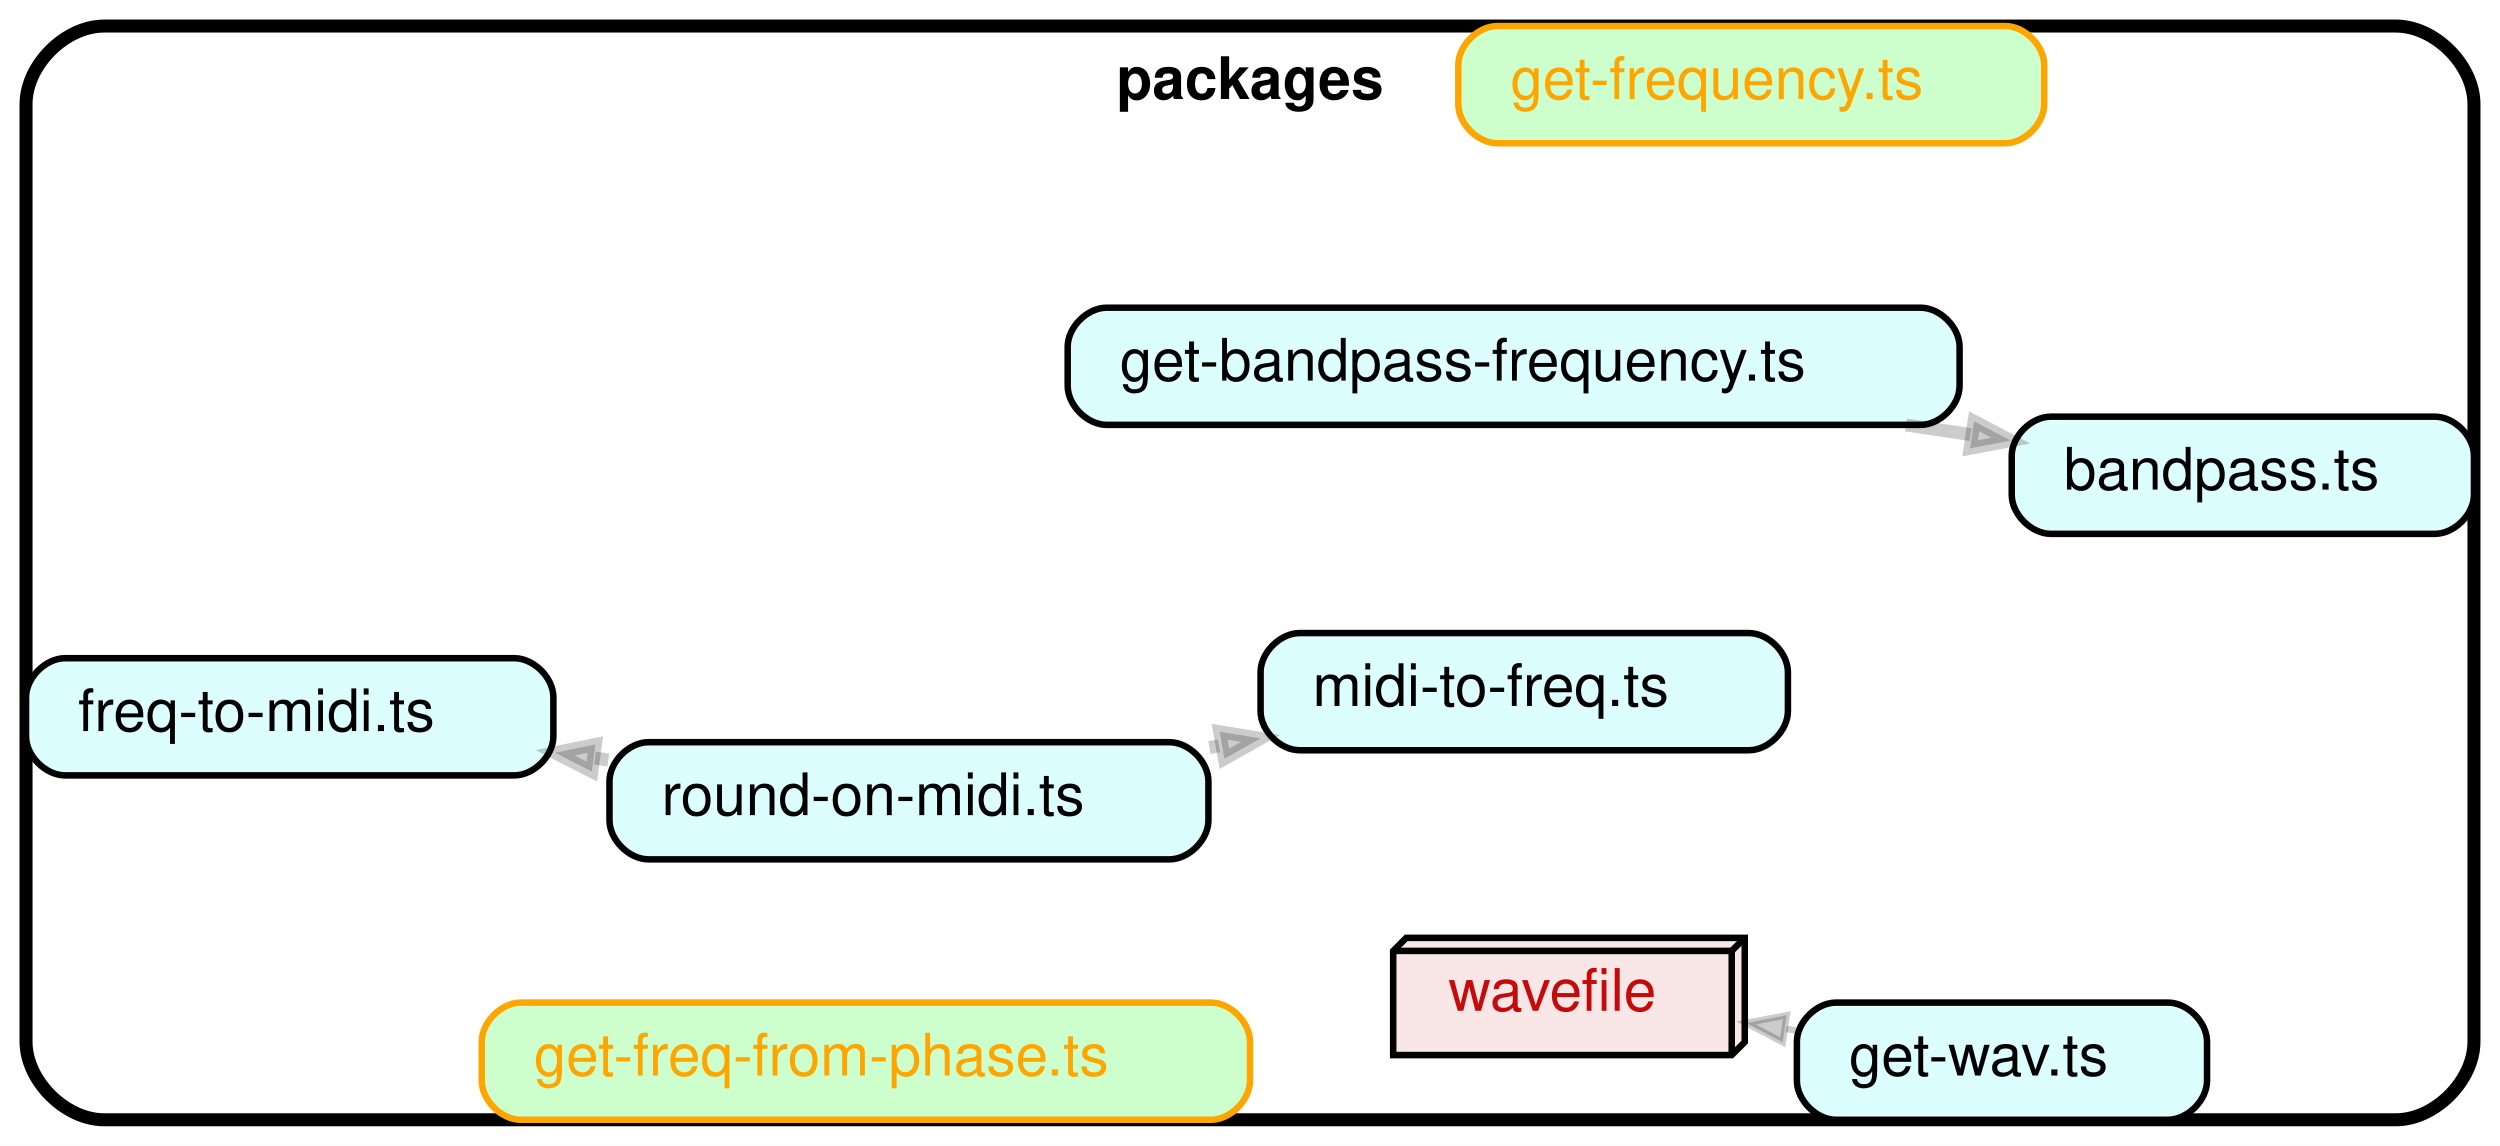
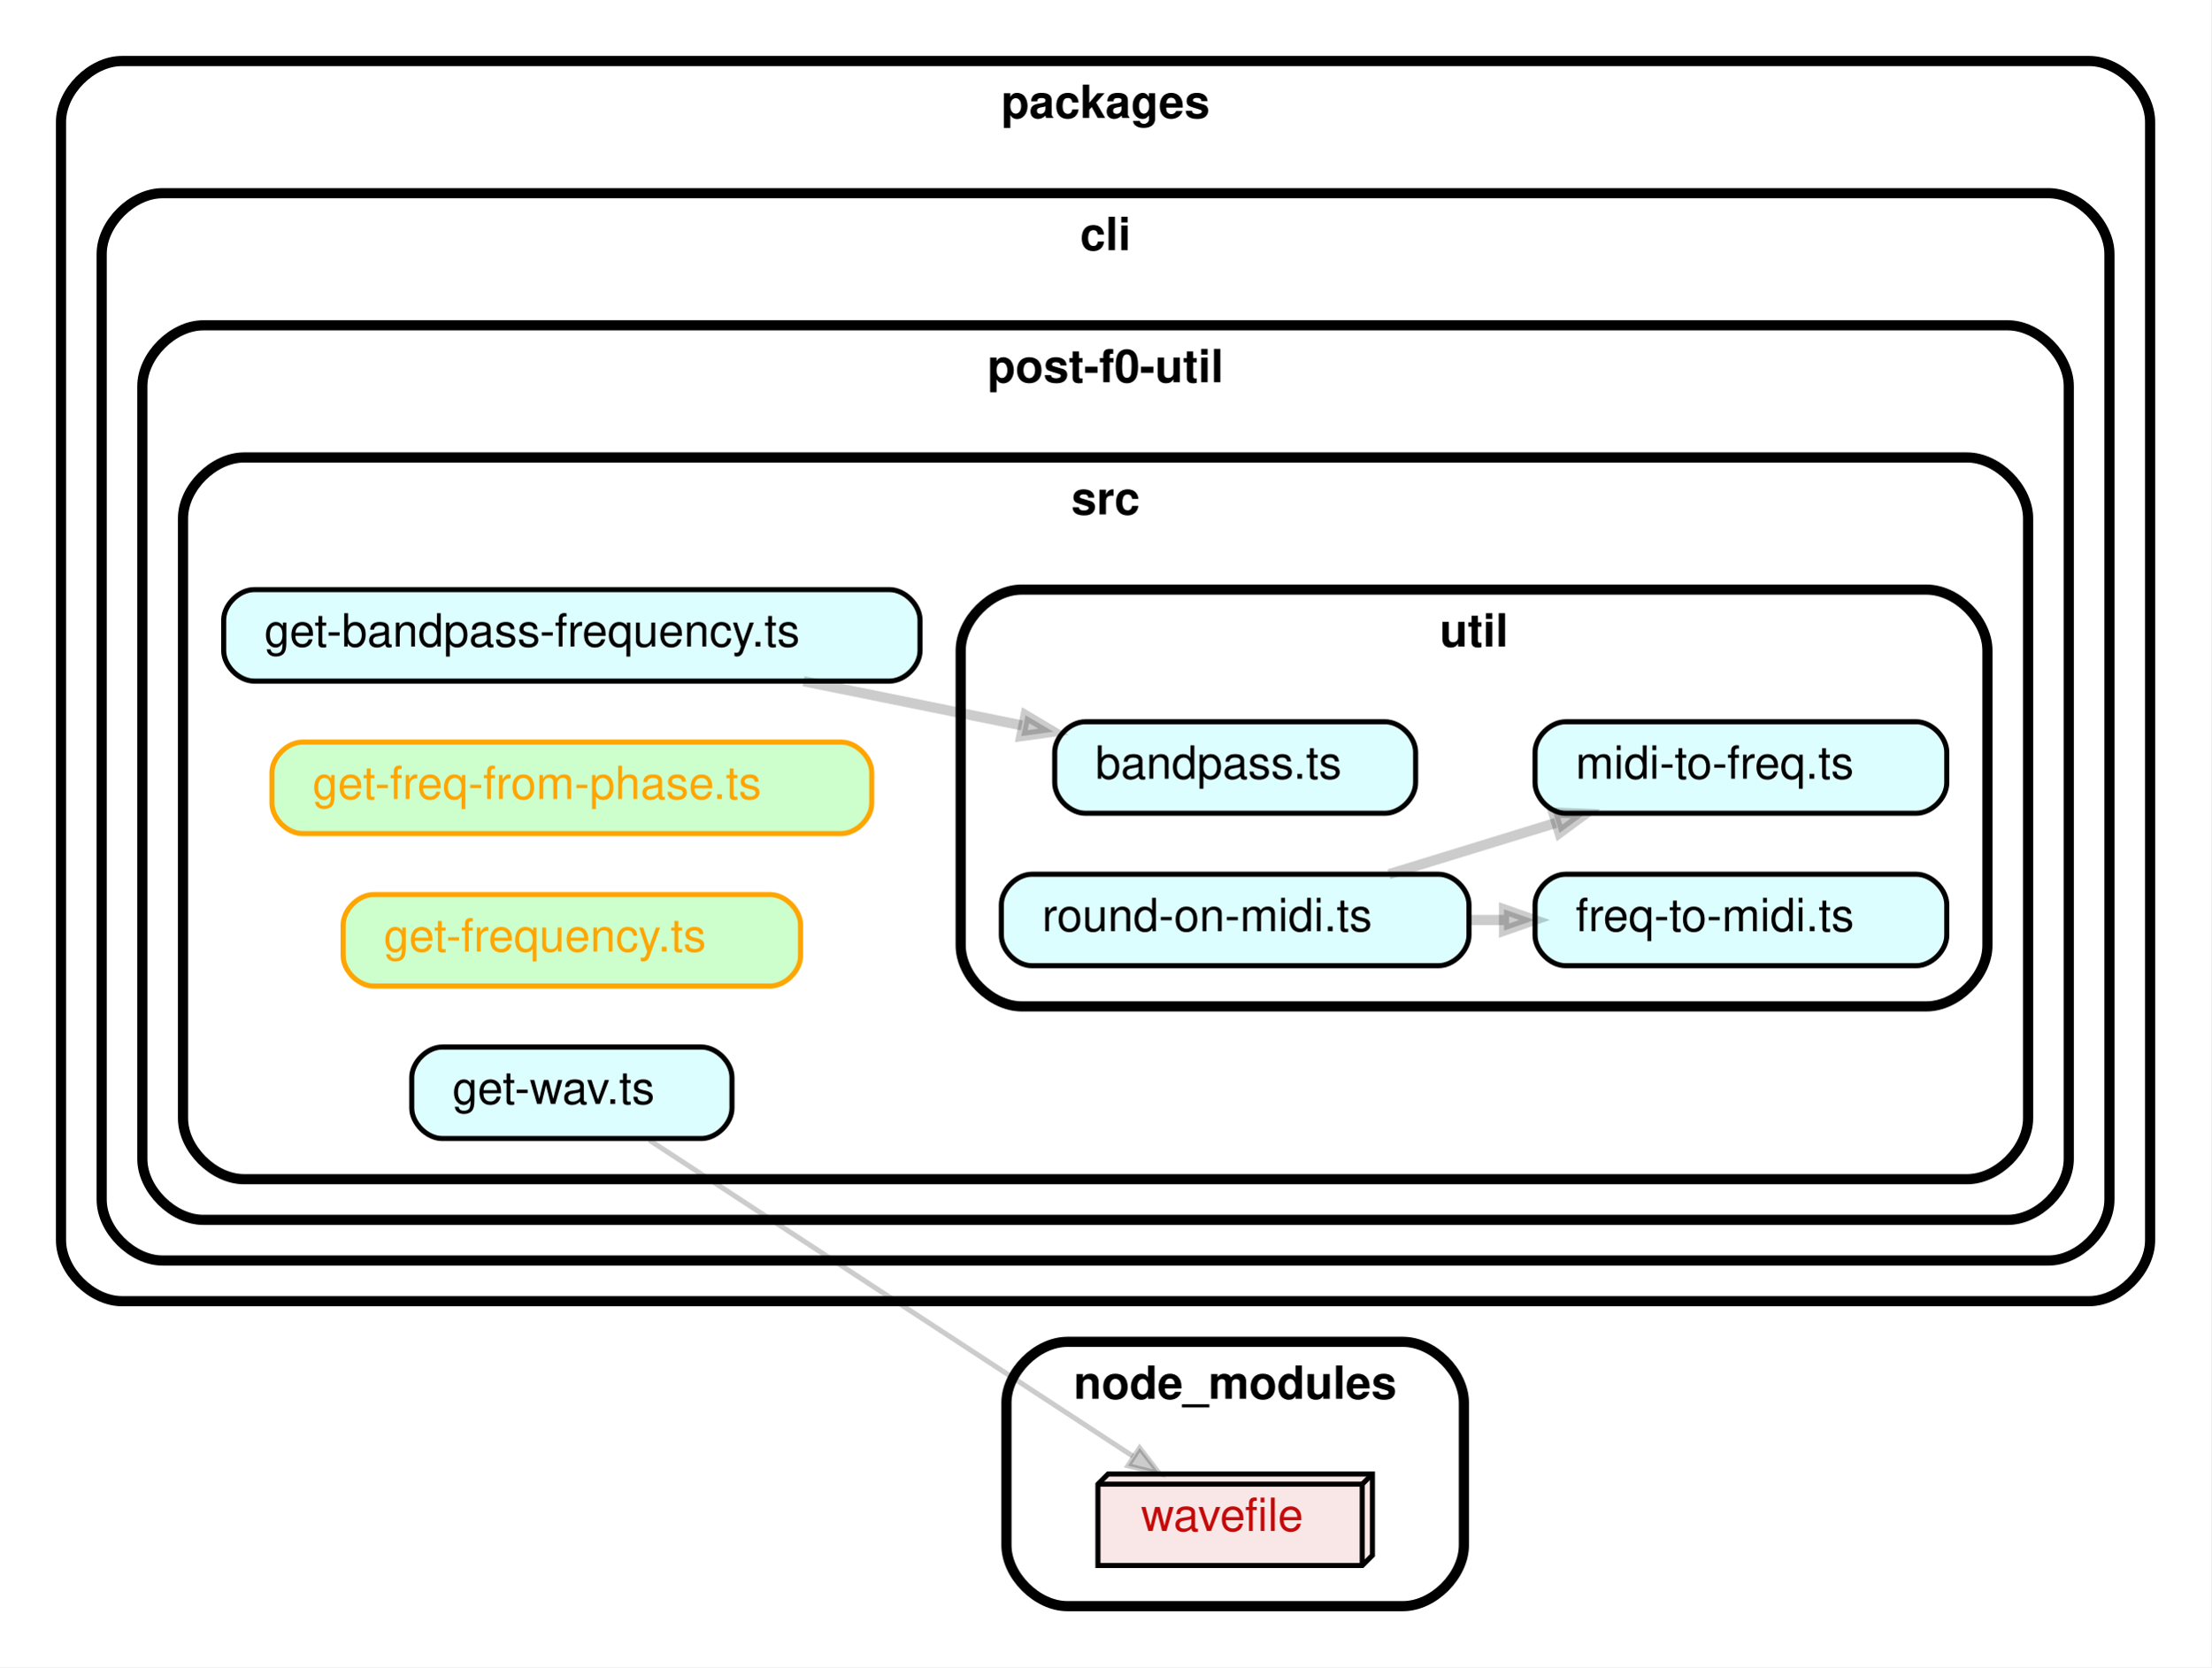
- <svg xmlns="http://www.w3.org/2000/svg" xmlns:xlink="http://www.w3.org/1999/xlink" width="384pt" height="176pt" viewBox="0.00 0.00 384.01 176.00">
-   <g id="graph0" class="graph" transform="scale(1 1) rotate(0) translate(4 172)">
-     <polygon fill="white" stroke="transparent" points="-4,4 -4,-172 380.01,-172 380.01,4 -4,4" />
+ <svg xmlns="http://www.w3.org/2000/svg" xmlns:xlink="http://www.w3.org/1999/xlink" width="435pt" height="328pt" viewBox="0.00 0.00 435.00 328.00">
+   <g id="graph0" class="graph" transform="scale(1 1) rotate(0) translate(4 324)">
+     <polygon fill="white" stroke="transparent" points="-4,4 -4,-324 431,-324 431,4 -4,4" />
    <g id="clust1" class="cluster">
-       <path fill="#ffffff" stroke="black" stroke-width="2" d="M216,-9.94C216,-9.94 258,-9.94 258,-9.94 261,-9.94 264,-12.94 264,-15.94 264,-15.94 264,-21.94 264,-21.94 264,-24.94 261,-27.94 258,-27.94 258,-27.94 216,-27.94 216,-27.94 213,-27.94 210,-24.94 210,-21.94 210,-21.94 210,-15.94 210,-15.94 210,-12.94 213,-9.94 216,-9.94" />
-       <text text-anchor="middle" x="237" y="-16.74" font-family="Helvetica,sans-Serif" font-weight="bold" font-size="9.00">node_modules</text>
+       <path fill="#ffffff" stroke="black" stroke-width="2" d="M206,-8C206,-8 272,-8 272,-8 278,-8 284,-14 284,-20 284,-20 284,-48 284,-48 284,-54 278,-60 272,-60 272,-60 206,-60 206,-60 200,-60 194,-54 194,-48 194,-48 194,-20 194,-20 194,-14 200,-8 206,-8" />
+       <text text-anchor="middle" x="239" y="-48.8" font-family="Helvetica,sans-Serif" font-weight="bold" font-size="9.00">node_modules</text>
    </g>
    <g id="clust2" class="cluster">
-       <path fill="#ffffff" stroke="black" stroke-width="2" d="M12,0C12,0 364.01,0 364.01,0 370.01,0 376.01,-6 376.01,-12 376.01,-12 376.01,-156 376.01,-156 376.01,-162 370.01,-168 364.01,-168 364.01,-168 12,-168 12,-168 6,-168 0,-162 0,-156 0,-156 0,-12 0,-12 0,-6 6,0 12,0" />
-       <text text-anchor="middle" x="188.01" y="-156.8" font-family="Helvetica,sans-Serif" font-weight="bold" font-size="9.00">packages</text>
+       <path fill="#ffffff" stroke="black" stroke-width="2" d="M20,-68C20,-68 407,-68 407,-68 413,-68 419,-74 419,-80 419,-80 419,-300 419,-300 419,-306 413,-312 407,-312 407,-312 20,-312 20,-312 14,-312 8,-306 8,-300 8,-300 8,-80 8,-80 8,-74 14,-68 20,-68" />
+       <text text-anchor="middle" x="213.5" y="-300.8" font-family="Helvetica,sans-Serif" font-weight="bold" font-size="9.00">packages</text>
+     </g>
+     <g id="clust3" class="cluster">
+       <path fill="#ffffff" stroke="black" stroke-width="2" d="M28,-76C28,-76 399,-76 399,-76 405,-76 411,-82 411,-88 411,-88 411,-274 411,-274 411,-280 405,-286 399,-286 399,-286 28,-286 28,-286 22,-286 16,-280 16,-274 16,-274 16,-88 16,-88 16,-82 22,-76 28,-76" />
+       <text text-anchor="middle" x="213.5" y="-274.8" font-family="Helvetica,sans-Serif" font-weight="bold" font-size="9.00">cli</text>
+     </g>
+     <g id="clust4" class="cluster">
+       <path fill="#ffffff" stroke="black" stroke-width="2" d="M36,-84C36,-84 391,-84 391,-84 397,-84 403,-90 403,-96 403,-96 403,-248 403,-248 403,-254 397,-260 391,-260 391,-260 36,-260 36,-260 30,-260 24,-254 24,-248 24,-248 24,-96 24,-96 24,-90 30,-84 36,-84" />
+       <text text-anchor="middle" x="213.5" y="-248.8" font-family="Helvetica,sans-Serif" font-weight="bold" font-size="9.00">post-f0-util</text>
+     </g>
+     <g id="clust5" class="cluster">
+       <path fill="#ffffff" stroke="black" stroke-width="2" d="M44,-92C44,-92 383,-92 383,-92 389,-92 395,-98 395,-104 395,-104 395,-222 395,-222 395,-228 389,-234 383,-234 383,-234 44,-234 44,-234 38,-234 32,-228 32,-222 32,-222 32,-104 32,-104 32,-98 38,-92 44,-92" />
+       <text text-anchor="middle" x="213.5" y="-222.8" font-family="Helvetica,sans-Serif" font-weight="bold" font-size="9.00">src</text>
+     </g>
+     <g id="clust6" class="cluster">
+       <path fill="#ffffff" stroke="black" stroke-width="2" d="M197,-126C197,-126 375,-126 375,-126 381,-126 387,-132 387,-138 387,-138 387,-196 387,-196 387,-202 381,-208 375,-208 375,-208 197,-208 197,-208 191,-208 185,-202 185,-196 185,-196 185,-138 185,-138 185,-132 191,-126 197,-126" />
+       <text text-anchor="middle" x="286" y="-196.8" font-family="Helvetica,sans-Serif" font-weight="bold" font-size="9.00">util</text>
    </g>
    <g id="node1" class="node">
      <g id="a_node1">
        <a xlink:href="https://www.npmjs.com/package/wavefile" xlink:title="wavefile">
-           <polygon fill="#c40b0a" fill-opacity="0.102" stroke="black" points="264,-27.94 212,-27.94 210,-25.94 210,-9.94 262,-9.94 264,-11.94 264,-27.94" />
-           <polyline fill="none" stroke="black" points="262,-25.94 210,-25.94 " />
-           <polyline fill="none" stroke="black" points="262,-25.94 262,-9.94 " />
-           <polyline fill="none" stroke="black" points="262,-25.94 264,-27.94 " />
-           <text text-anchor="start" x="218.5" y="-16.74" font-family="Helvetica,sans-Serif" font-size="9.00" fill="#c40b0a">wavefile</text>
+           <polygon fill="#c40b0a" fill-opacity="0.102" stroke="black" points="266,-34 214,-34 212,-32 212,-16 264,-16 266,-18 266,-34" />
+           <polyline fill="none" stroke="black" points="264,-32 212,-32 " />
+           <polyline fill="none" stroke="black" points="264,-32 264,-16 " />
+           <polyline fill="none" stroke="black" points="264,-32 266,-34 " />
+           <text text-anchor="start" x="220.5" y="-22.8" font-family="Helvetica,sans-Serif" font-size="9.00" fill="#c40b0a">wavefile</text>
        </a>
      </g>
    </g>
    <g id="node2" class="node">
      <g id="a_node2">
        <a xlink:href="packages/cli/post-f0-util/src/get-bandpass-frequency.ts" xlink:title="get-bandpass-frequency.ts">
-           <path fill="#ddfeff" stroke="black" d="M291,-124.74C291,-124.74 166,-124.74 166,-124.74 163,-124.74 160,-121.74 160,-118.74 160,-118.74 160,-112.74 160,-112.74 160,-109.74 163,-106.74 166,-106.74 166,-106.74 291,-106.74 291,-106.74 294,-106.74 297,-109.74 297,-112.74 297,-112.74 297,-118.74 297,-118.74 297,-121.74 294,-124.74 291,-124.74" />
-           <text text-anchor="start" x="168" y="-113.54" font-family="Helvetica,sans-Serif" font-size="9.00">get-bandpass-frequency.ts</text>
+           <path fill="#ddfeff" stroke="black" d="M171,-208C171,-208 46,-208 46,-208 43,-208 40,-205 40,-202 40,-202 40,-196 40,-196 40,-193 43,-190 46,-190 46,-190 171,-190 171,-190 174,-190 177,-193 177,-196 177,-196 177,-202 177,-202 177,-205 174,-208 171,-208" />
+           <text text-anchor="start" x="48" y="-196.8" font-family="Helvetica,sans-Serif" font-size="9.00">get-bandpass-frequency.ts</text>
        </a>
      </g>
    </g>
    <g id="node3" class="node">
      <g id="a_node3">
        <a xlink:href="packages/cli/post-f0-util/src/util/bandpass.ts" xlink:title="bandpass.ts">
-           <path fill="#ddfeff" stroke="black" d="M370.01,-108C370.01,-108 311.01,-108 311.01,-108 308.01,-108 305.01,-105 305.01,-102 305.01,-102 305.01,-96 305.01,-96 305.01,-93 308.01,-90 311.01,-90 311.01,-90 370.01,-90 370.01,-90 373.01,-90 376.01,-93 376.01,-96 376.01,-96 376.01,-102 376.01,-102 376.01,-105 373.01,-108 370.01,-108" />
-           <text text-anchor="start" x="313.01" y="-96.8" font-family="Helvetica,sans-Serif" font-size="9.00">bandpass.ts</text>
+           <path fill="#ddfeff" stroke="black" d="M268.5,-182C268.5,-182 209.5,-182 209.5,-182 206.5,-182 203.5,-179 203.5,-176 203.5,-176 203.5,-170 203.5,-170 203.5,-167 206.5,-164 209.5,-164 209.5,-164 268.5,-164 268.5,-164 271.5,-164 274.5,-167 274.5,-170 274.5,-170 274.5,-176 274.5,-176 274.5,-179 271.5,-182 268.5,-182" />
+           <text text-anchor="start" x="211.5" y="-170.8" font-family="Helvetica,sans-Serif" font-size="9.00">bandpass.ts</text>
        </a>
      </g>
    </g>
    <g id="edge1" class="edge">
-       <path fill="none" stroke="#000000" stroke-width="2" stroke-opacity="0.2" d="M288.77,-106.73C292.11,-106.23 295.44,-105.73 298.69,-105.25" />
-       <polygon fill="#000000" fill-opacity="0.2" stroke="#000000" stroke-width="2" stroke-opacity="0.2" points="299.23,-107.29 304.86,-104.33 298.61,-103.14 299.23,-107.29" />
+       <path fill="none" stroke="#000000" stroke-width="2" stroke-opacity="0.2" d="M154.08,-189.98C168.04,-187.16 183.36,-184.06 197.05,-181.28" />
+       <polygon fill="#000000" fill-opacity="0.2" stroke="#000000" stroke-width="2" stroke-opacity="0.2" points="197.76,-183.29 203.22,-180.04 196.92,-179.17 197.76,-183.29" />
    </g>
    <g id="node4" class="node">
      <g id="a_node4">
        <a xlink:href="packages/cli/post-f0-util/src/get-freq-from-phase.ts" xlink:title="no-orphans">
-           <path fill="#ccffcc" stroke="orange" d="M182,-18C182,-18 76,-18 76,-18 73,-18 70,-15 70,-12 70,-12 70,-6 70,-6 70,-3 73,0 76,0 76,0 182,0 182,0 185,0 188,-3 188,-6 188,-6 188,-12 188,-12 188,-15 185,-18 182,-18" />
-           <text text-anchor="start" x="78" y="-6.8" font-family="Helvetica,sans-Serif" font-size="9.00" fill="orange">get-freq-from-phase.ts</text>
+           <path fill="#ccffcc" stroke="orange" d="M161.5,-178C161.5,-178 55.5,-178 55.5,-178 52.5,-178 49.5,-175 49.5,-172 49.5,-172 49.5,-166 49.5,-166 49.5,-163 52.5,-160 55.5,-160 55.5,-160 161.5,-160 161.5,-160 164.5,-160 167.5,-163 167.5,-166 167.5,-166 167.5,-172 167.5,-172 167.5,-175 164.5,-178 161.5,-178" />
+           <text text-anchor="start" x="57.5" y="-166.8" font-family="Helvetica,sans-Serif" font-size="9.00" fill="orange">get-freq-from-phase.ts</text>
        </a>
      </g>
    </g>
    <g id="node5" class="node">
      <g id="a_node5">
        <a xlink:href="packages/cli/post-f0-util/src/get-frequency.ts" xlink:title="no-orphans">
-           <path fill="#ccffcc" stroke="orange" d="M304,-168C304,-168 226,-168 226,-168 223,-168 220,-165 220,-162 220,-162 220,-156 220,-156 220,-153 223,-150 226,-150 226,-150 304,-150 304,-150 307,-150 310,-153 310,-156 310,-156 310,-162 310,-162 310,-165 307,-168 304,-168" />
-           <text text-anchor="start" x="228" y="-156.8" font-family="Helvetica,sans-Serif" font-size="9.00" fill="orange">get-frequency.ts</text>
+           <path fill="#ccffcc" stroke="orange" d="M147.5,-148C147.5,-148 69.5,-148 69.5,-148 66.5,-148 63.5,-145 63.5,-142 63.5,-142 63.5,-136 63.5,-136 63.5,-133 66.5,-130 69.5,-130 69.5,-130 147.5,-130 147.5,-130 150.5,-130 153.5,-133 153.5,-136 153.5,-136 153.5,-142 153.5,-142 153.5,-145 150.5,-148 147.5,-148" />
+           <text text-anchor="start" x="71.5" y="-136.8" font-family="Helvetica,sans-Serif" font-size="9.00" fill="orange">get-frequency.ts</text>
        </a>
      </g>
    </g>
    <g id="node6" class="node">
      <g id="a_node6">
        <a xlink:href="packages/cli/post-f0-util/src/get-wav.ts" xlink:title="get-wav.ts">
-           <path fill="#ddfeff" stroke="black" d="M329.01,-18C329.01,-18 278.01,-18 278.01,-18 275.01,-18 272.01,-15 272.01,-12 272.01,-12 272.01,-6 272.01,-6 272.01,-3 275.01,0 278.01,0 278.01,0 329.01,0 329.01,0 332.01,0 335.01,-3 335.01,-6 335.01,-6 335.01,-12 335.01,-12 335.01,-15 332.01,-18 329.01,-18" />
-           <text text-anchor="start" x="280.01" y="-6.8" font-family="Helvetica,sans-Serif" font-size="9.00">get-wav.ts</text>
+           <path fill="#ddfeff" stroke="black" d="M134,-118C134,-118 83,-118 83,-118 80,-118 77,-115 77,-112 77,-112 77,-106 77,-106 77,-103 80,-100 83,-100 83,-100 134,-100 134,-100 137,-100 140,-103 140,-106 140,-106 140,-112 140,-112 140,-115 137,-118 134,-118" />
+           <text text-anchor="start" x="85" y="-106.8" font-family="Helvetica,sans-Serif" font-size="9.00">get-wav.ts</text>
        </a>
      </g>
    </g>
    <g id="edge2" class="edge">
-       <path fill="none" stroke="#000000" stroke-opacity="0.2" d="M271.81,-13.74C271.33,-13.81 270.86,-13.88 270.38,-13.95" />
-       <polygon fill="#000000" fill-opacity="0.2" stroke="#000000" stroke-opacity="0.2" points="269.83,-11.91 264.21,-14.87 270.45,-16.06 269.83,-11.91" />
+       <path fill="none" stroke="#000000" stroke-opacity="0.2" d="M123.74,-99.69C146.92,-84.54 192.84,-54.52 218.85,-37.52" />
+       <polygon fill="#000000" fill-opacity="0.2" stroke="#000000" stroke-opacity="0.2" points="220.21,-39.14 224.08,-34.1 217.91,-35.62 220.21,-39.14" />
    </g>
    <g id="node7" class="node">
      <g id="a_node7">
        <a xlink:href="packages/cli/post-f0-util/src/util/freq-to-midi.ts" xlink:title="freq-to-midi.ts">
-           <path fill="#ddfeff" stroke="black" d="M75,-70.9C75,-70.9 6,-70.9 6,-70.9 3,-70.9 0,-67.9 0,-64.9 0,-64.9 0,-58.9 0,-58.9 0,-55.9 3,-52.9 6,-52.9 6,-52.9 75,-52.9 75,-52.9 78,-52.9 81,-55.9 81,-58.9 81,-58.9 81,-64.9 81,-64.9 81,-67.9 78,-70.9 75,-70.9" />
-           <text text-anchor="start" x="8" y="-59.7" font-family="Helvetica,sans-Serif" font-size="9.00">freq-to-midi.ts</text>
+           <path fill="#ddfeff" stroke="black" d="M373,-152C373,-152 304,-152 304,-152 301,-152 298,-149 298,-146 298,-146 298,-140 298,-140 298,-137 301,-134 304,-134 304,-134 373,-134 373,-134 376,-134 379,-137 379,-140 379,-140 379,-146 379,-146 379,-149 376,-152 373,-152" />
+           <text text-anchor="start" x="306" y="-140.8" font-family="Helvetica,sans-Serif" font-size="9.00">freq-to-midi.ts</text>
        </a>
      </g>
    </g>
    <g id="node8" class="node">
      <g id="a_node8">
        <a xlink:href="packages/cli/post-f0-util/src/util/midi-to-freq.ts" xlink:title="midi-to-freq.ts">
-           <path fill="#ddfeff" stroke="black" d="M264.63,-74.76C264.63,-74.76 195.63,-74.76 195.63,-74.76 192.63,-74.76 189.63,-71.76 189.63,-68.76 189.63,-68.76 189.63,-62.76 189.63,-62.76 189.63,-59.76 192.63,-56.76 195.63,-56.76 195.63,-56.76 264.63,-56.76 264.63,-56.76 267.63,-56.76 270.63,-59.76 270.63,-62.76 270.63,-62.76 270.63,-68.76 270.63,-68.76 270.63,-71.76 267.63,-74.76 264.63,-74.76" />
-           <text text-anchor="start" x="197.63" y="-63.56" font-family="Helvetica,sans-Serif" font-size="9.00">midi-to-freq.ts</text>
+           <path fill="#ddfeff" stroke="black" d="M373,-182C373,-182 304,-182 304,-182 301,-182 298,-179 298,-176 298,-176 298,-170 298,-170 298,-167 301,-164 304,-164 304,-164 373,-164 373,-164 376,-164 379,-167 379,-170 379,-170 379,-176 379,-176 379,-179 376,-182 373,-182" />
+           <text text-anchor="start" x="306" y="-170.8" font-family="Helvetica,sans-Serif" font-size="9.00">midi-to-freq.ts</text>
        </a>
      </g>
    </g>
    <g id="node9" class="node">
      <g id="a_node9">
        <a xlink:href="packages/cli/post-f0-util/src/util/round-on-midi.ts" xlink:title="round-on-midi.ts">
-           <path fill="#ddfeff" stroke="black" d="M175.62,-58C175.62,-58 95.62,-58 95.62,-58 92.62,-58 89.62,-55 89.62,-52 89.62,-52 89.62,-46 89.62,-46 89.62,-43 92.62,-40 95.62,-40 95.62,-40 175.62,-40 175.62,-40 178.62,-40 181.62,-43 181.62,-46 181.62,-46 181.62,-52 181.62,-52 181.62,-55 178.62,-58 175.62,-58" />
-           <text text-anchor="start" x="97.62" y="-46.8" font-family="Helvetica,sans-Serif" font-size="9.00">round-on-midi.ts</text>
+           <path fill="#ddfeff" stroke="black" d="M279,-152C279,-152 199,-152 199,-152 196,-152 193,-149 193,-146 193,-146 193,-140 193,-140 193,-137 196,-134 199,-134 199,-134 279,-134 279,-134 282,-134 285,-137 285,-140 285,-140 285,-146 285,-146 285,-149 282,-152 279,-152" />
+           <text text-anchor="start" x="201" y="-140.8" font-family="Helvetica,sans-Serif" font-size="9.00">round-on-midi.ts</text>
        </a>
      </g>
    </g>
    <g id="edge3" class="edge">
-       <path fill="none" stroke="#000000" stroke-width="2" stroke-opacity="0.2" d="M89.45,-55.26C88.77,-55.36 88.08,-55.45 87.39,-55.54" />
-       <polygon fill="#000000" fill-opacity="0.2" stroke="#000000" stroke-width="2" stroke-opacity="0.2" points="86.9,-53.49 81.24,-56.38 87.46,-57.65 86.9,-53.49" />
+       <path fill="none" stroke="#000000" stroke-width="2" stroke-opacity="0.2" d="M285.04,-143C287.32,-143 289.61,-143 291.89,-143" />
+       <polygon fill="#000000" fill-opacity="0.2" stroke="#000000" stroke-width="2" stroke-opacity="0.2" points="291.89,-145.1 297.89,-143 291.89,-140.9 291.89,-145.1" />
    </g>
    <g id="edge4" class="edge">
-       <path fill="none" stroke="#000000" stroke-width="2" stroke-opacity="0.2" d="M181.77,-57.18C182.26,-57.27 182.75,-57.36 183.24,-57.45" />
-       <polygon fill="#000000" fill-opacity="0.2" stroke="#000000" stroke-width="2" stroke-opacity="0.2" points="183.35,-59.6 189.62,-58.58 184.08,-55.46 183.35,-59.6" />
+       <path fill="none" stroke="#000000" stroke-width="2" stroke-opacity="0.2" d="M269.25,-152C279.57,-155.18 291.28,-158.78 302.06,-162.09" />
+       <polygon fill="#000000" fill-opacity="0.2" stroke="#000000" stroke-width="2" stroke-opacity="0.2" points="301.58,-164.14 307.93,-163.9 302.81,-160.13 301.58,-164.14" />
    </g>
  </g>
</svg>
